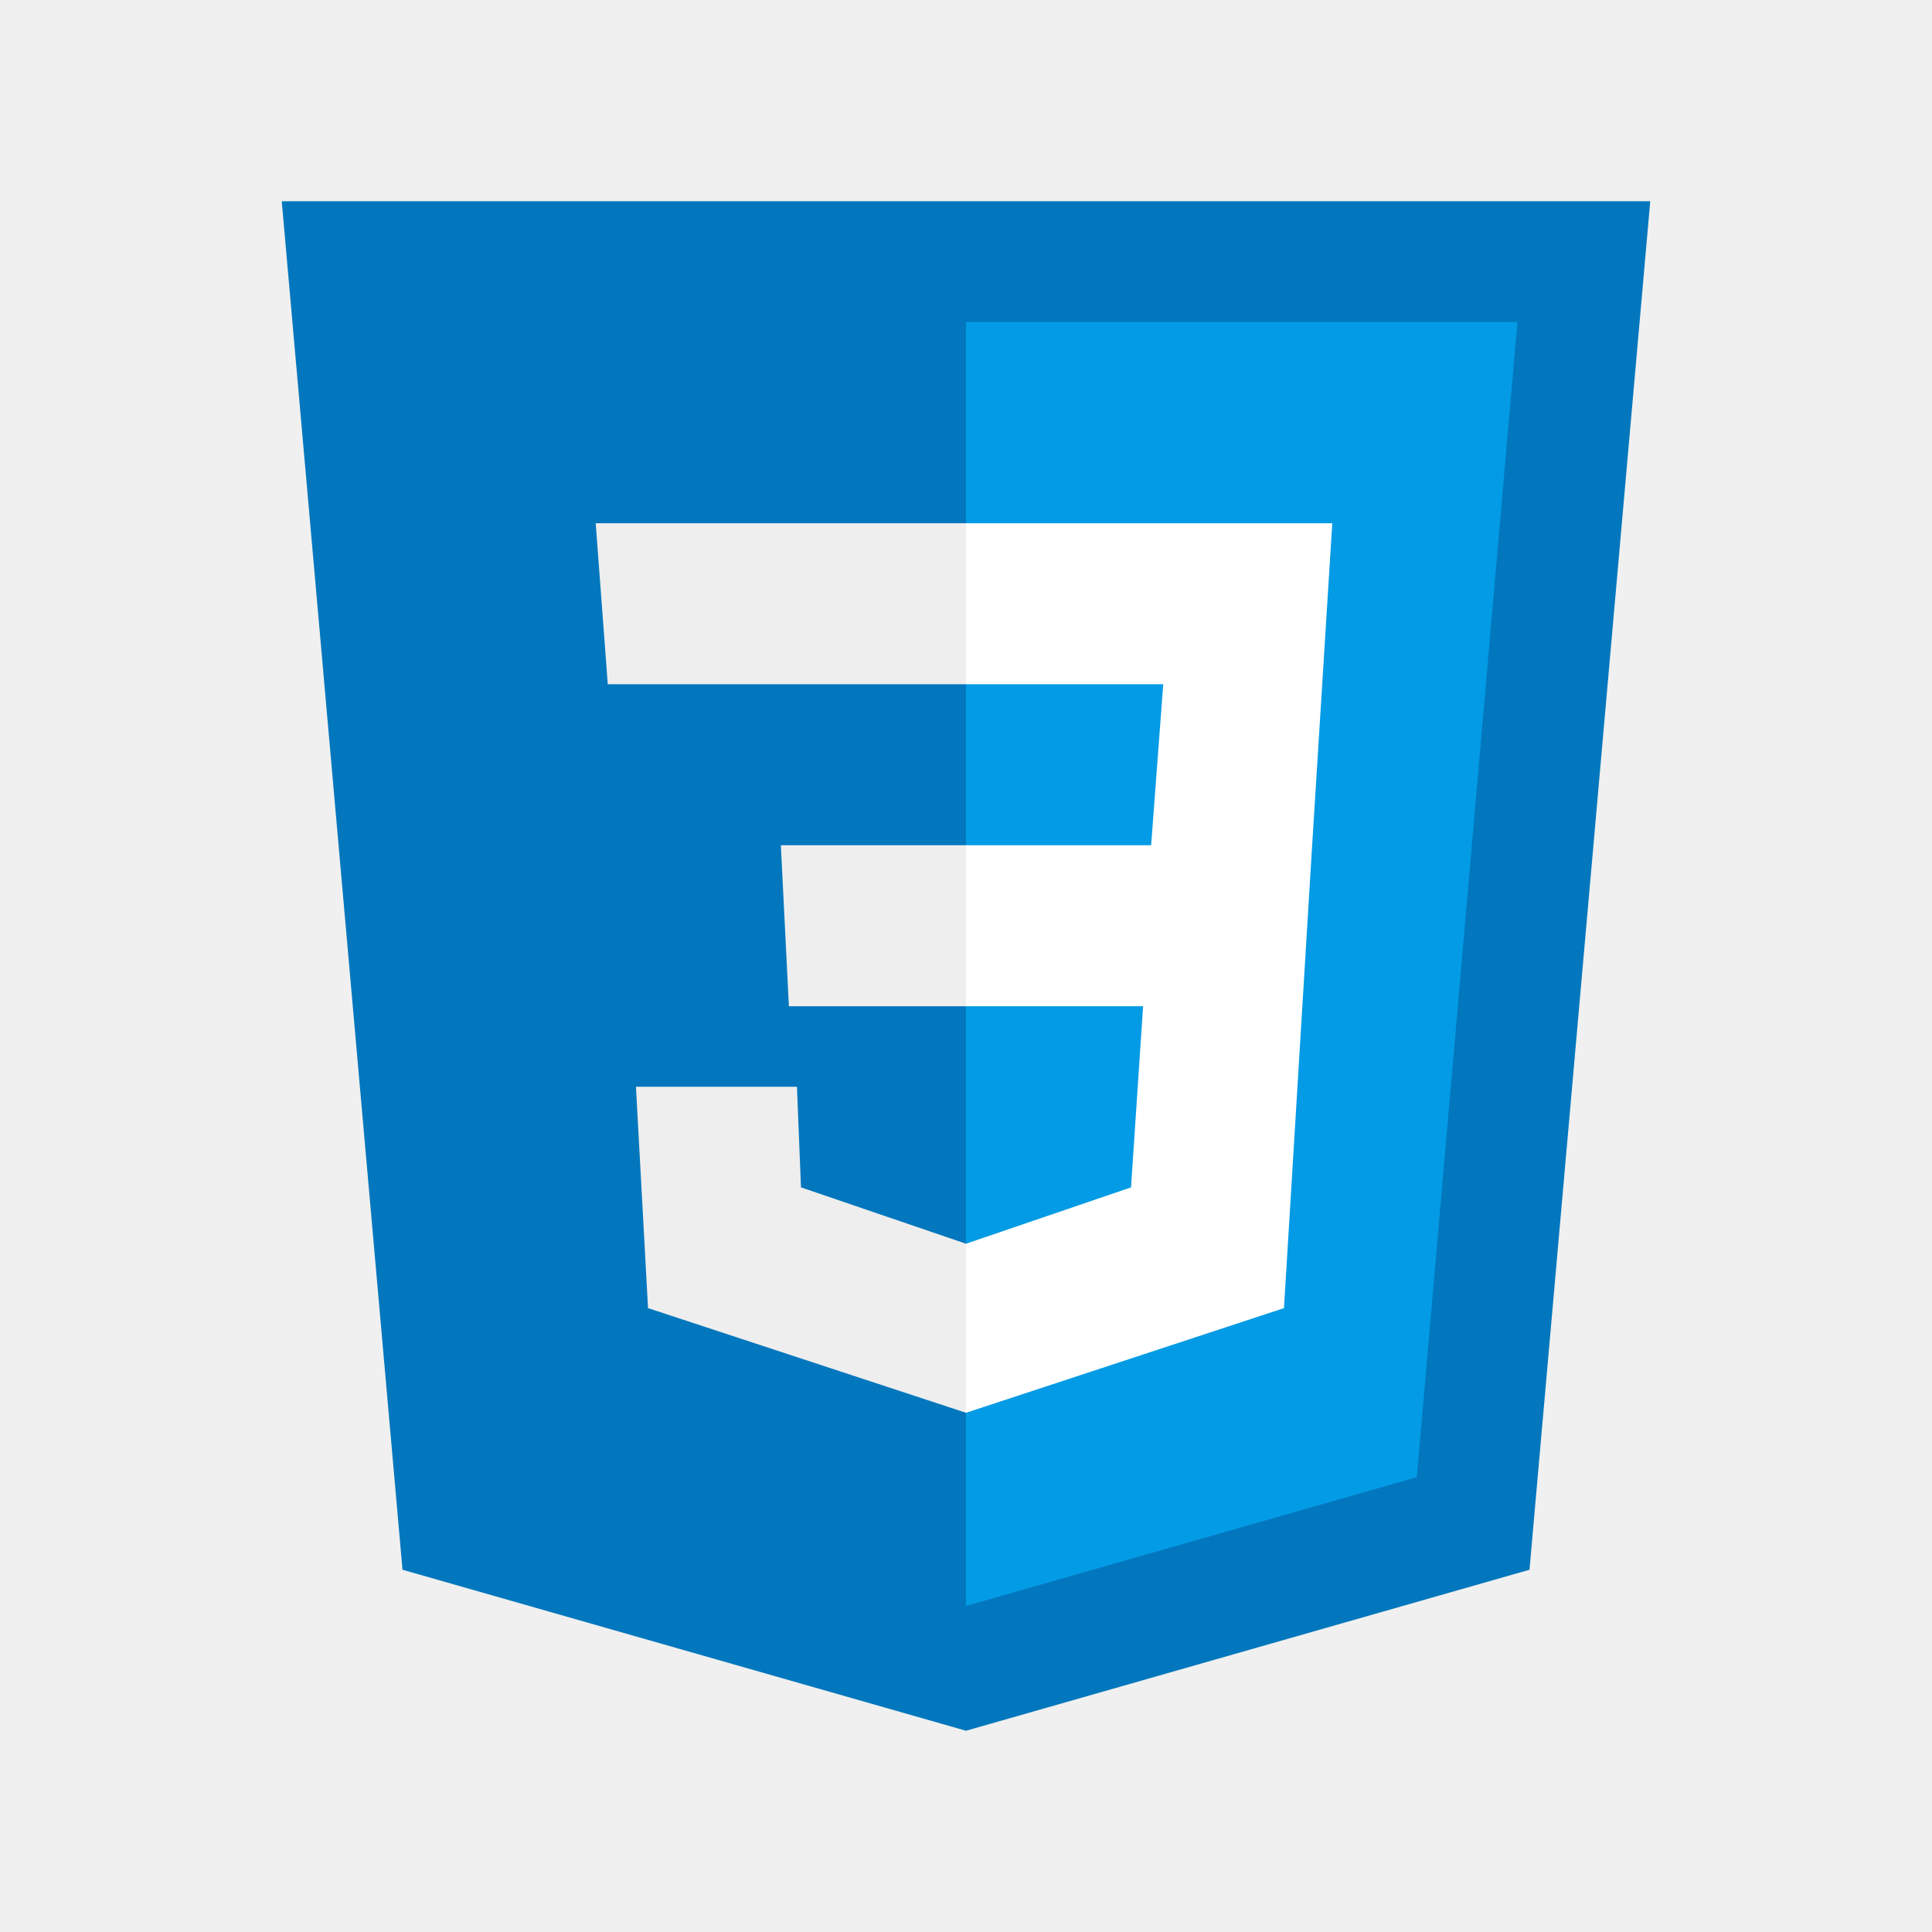
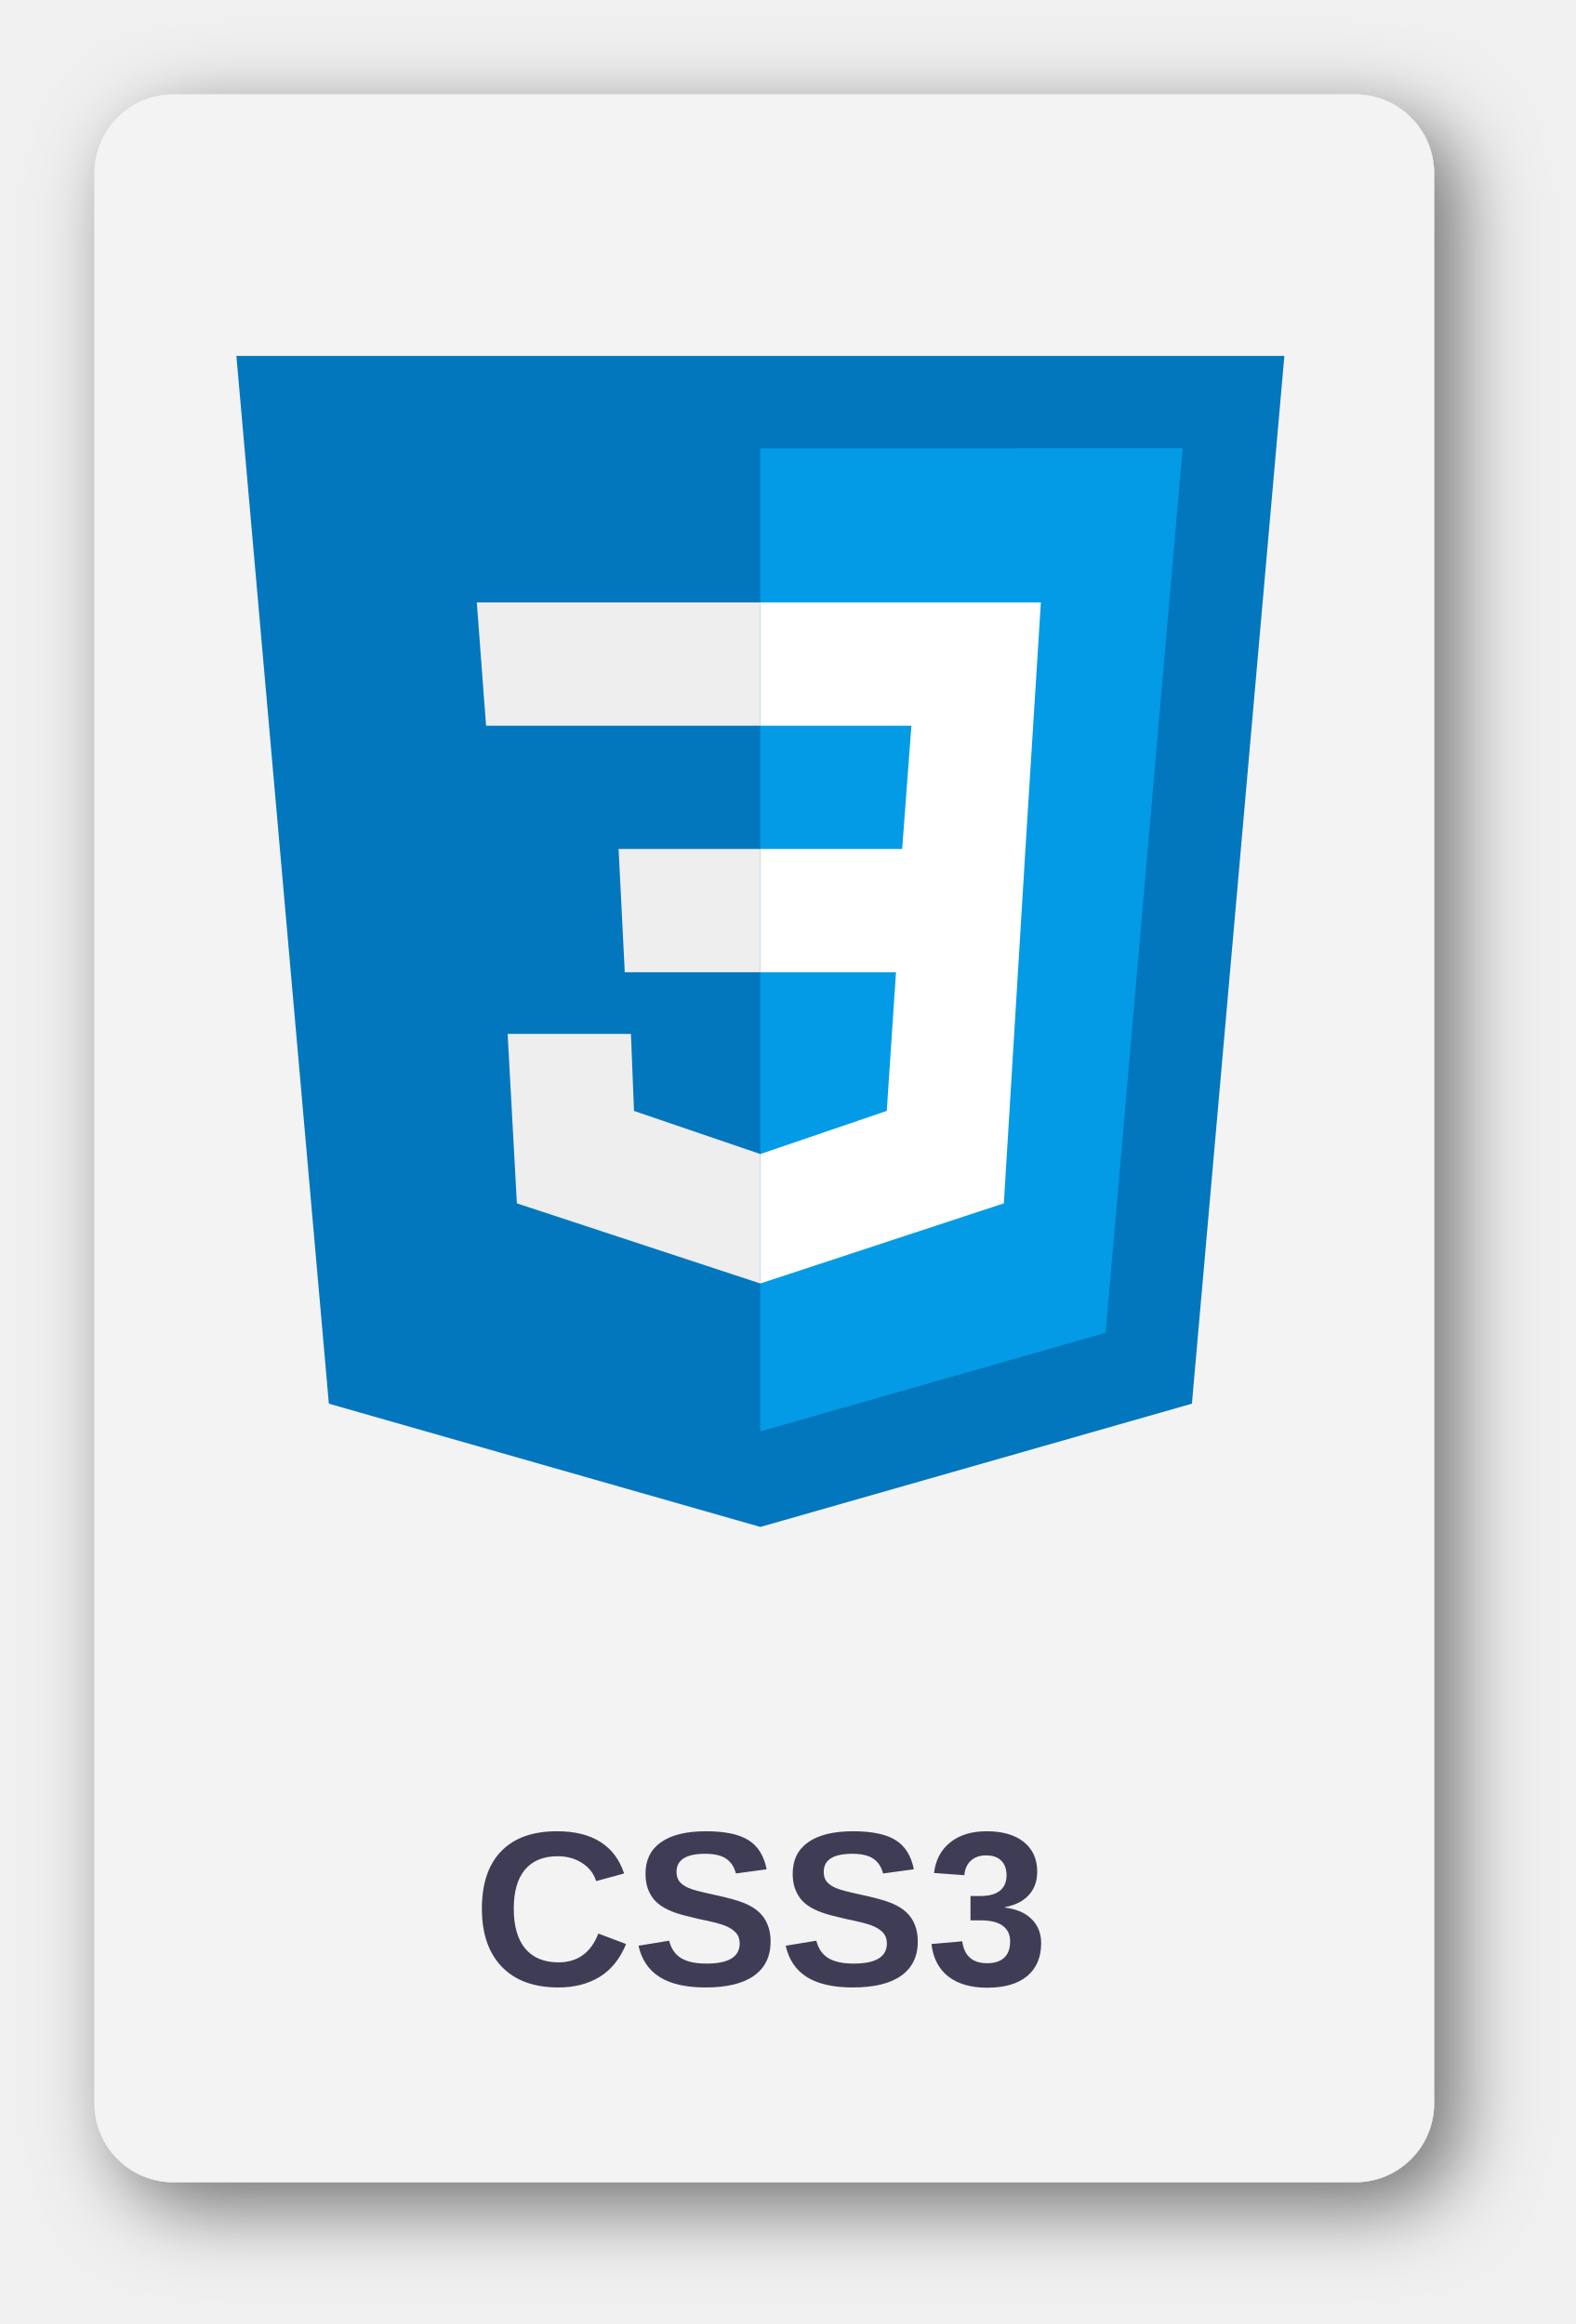
- <svg xmlns="http://www.w3.org/2000/svg" viewBox="0 0 48 48" width="48px" height="48px">
-   <path fill="#0277BD" d="M41,5H7l3,34l14,4l14-4L41,5L41,5z" />
-   <path fill="#039BE5" d="M24 8L24 39.9 35.2 36.7 37.7 8z" />
-   <path fill="#FFF" d="M33.1 13L24 13 24 17 28.9 17 28.6 21 24 21 24 25 28.4 25 28.1 29.5 24 30.9 24 35.1 31.9 32.5 32.6 21 32.6 21z" />
-   <path fill="#EEE" d="M24,13v4h-8.9l-0.3-4H24z M19.4,21l0.2,4H24v-4H19.4z M19.8,27h-4l0.3,5.5l7.9,2.6v-4.2l-4.1-1.4L19.8,27z" />
+ <svg xmlns="http://www.w3.org/2000/svg" width="200" height="295" viewBox="0 0 200 295">
+   <defs>
+     <filter id="Rectangle_201" x="0" y="0" width="200" height="295" filterUnits="userSpaceOnUse">
+       <feOffset dx="3" dy="3" input="SourceAlpha" />
+       <feGaussianBlur stdDeviation="5" result="blur" />
+       <feFlood flood-opacity="0.541" />
+       <feComposite operator="in" in2="blur" />
+       <feComposite in="SourceGraphic" />
+     </filter>
+     <clipPath id="clip-path">
+       <rect id="Rectangle_202" data-name="Rectangle 202" width="133" height="175" transform="translate(133 1212)" fill="#fff" stroke="#707070" stroke-width="1" />
+     </clipPath>
+   </defs>
+   <g id="css-icon" transform="translate(-103 -1180)">
+     <g transform="matrix(1, 0, 0, 1, 103, 1180)" filter="url(#Rectangle_201)">
+       <rect id="Rectangle_201-2" data-name="Rectangle 201" width="170" height="265" rx="10" transform="translate(12 12)" fill="#f3f3f3" />
+     </g>
+     <g id="Mask_Group_4" data-name="Mask Group 4" clip-path="url(#clip-path)">
+       <g id="css-icon-2" data-name="css-icon" transform="translate(105.618 1205.618)">
+         <path id="Path_101" data-name="Path 101" d="M160.382,19.559h-133l11.735,133,54.765,15.647,54.765-15.647,11.735-133Z" fill="#0277bd" />
+         <path id="Path_102" data-name="Path 102" d="M93.882,31.294V156.079l43.812-12.518,9.779-112.268Z" fill="#039be5" />
+         <path id="Path_103" data-name="Path 103" d="M129.479,50.853h-35.6V66.5H113.05l-1.174,15.647H93.882V97.794h17.212l-1.174,17.6-16.038,5.476V137.3l30.9-10.171,2.738-44.985h0Z" fill="#fff" />
+         <path id="Path_104" data-name="Path 104" d="M93.882,50.853V66.5H59.068L57.894,50.853ZM75.888,82.147l.782,15.647H93.882V82.147Zm1.565,23.471H61.806l1.174,21.515,30.9,10.171V120.874L77.844,115.4Z" fill="#eee" />
+       </g>
+     </g>
+     <text id="CSS3" transform="translate(163 1432)" fill="#3f3d56" font-size="28" font-family="Arial-BoldMT, Arial" font-weight="700">
+       <tspan x="0" y="0">CSS3</tspan>
+     </text>
+   </g>
</svg>
